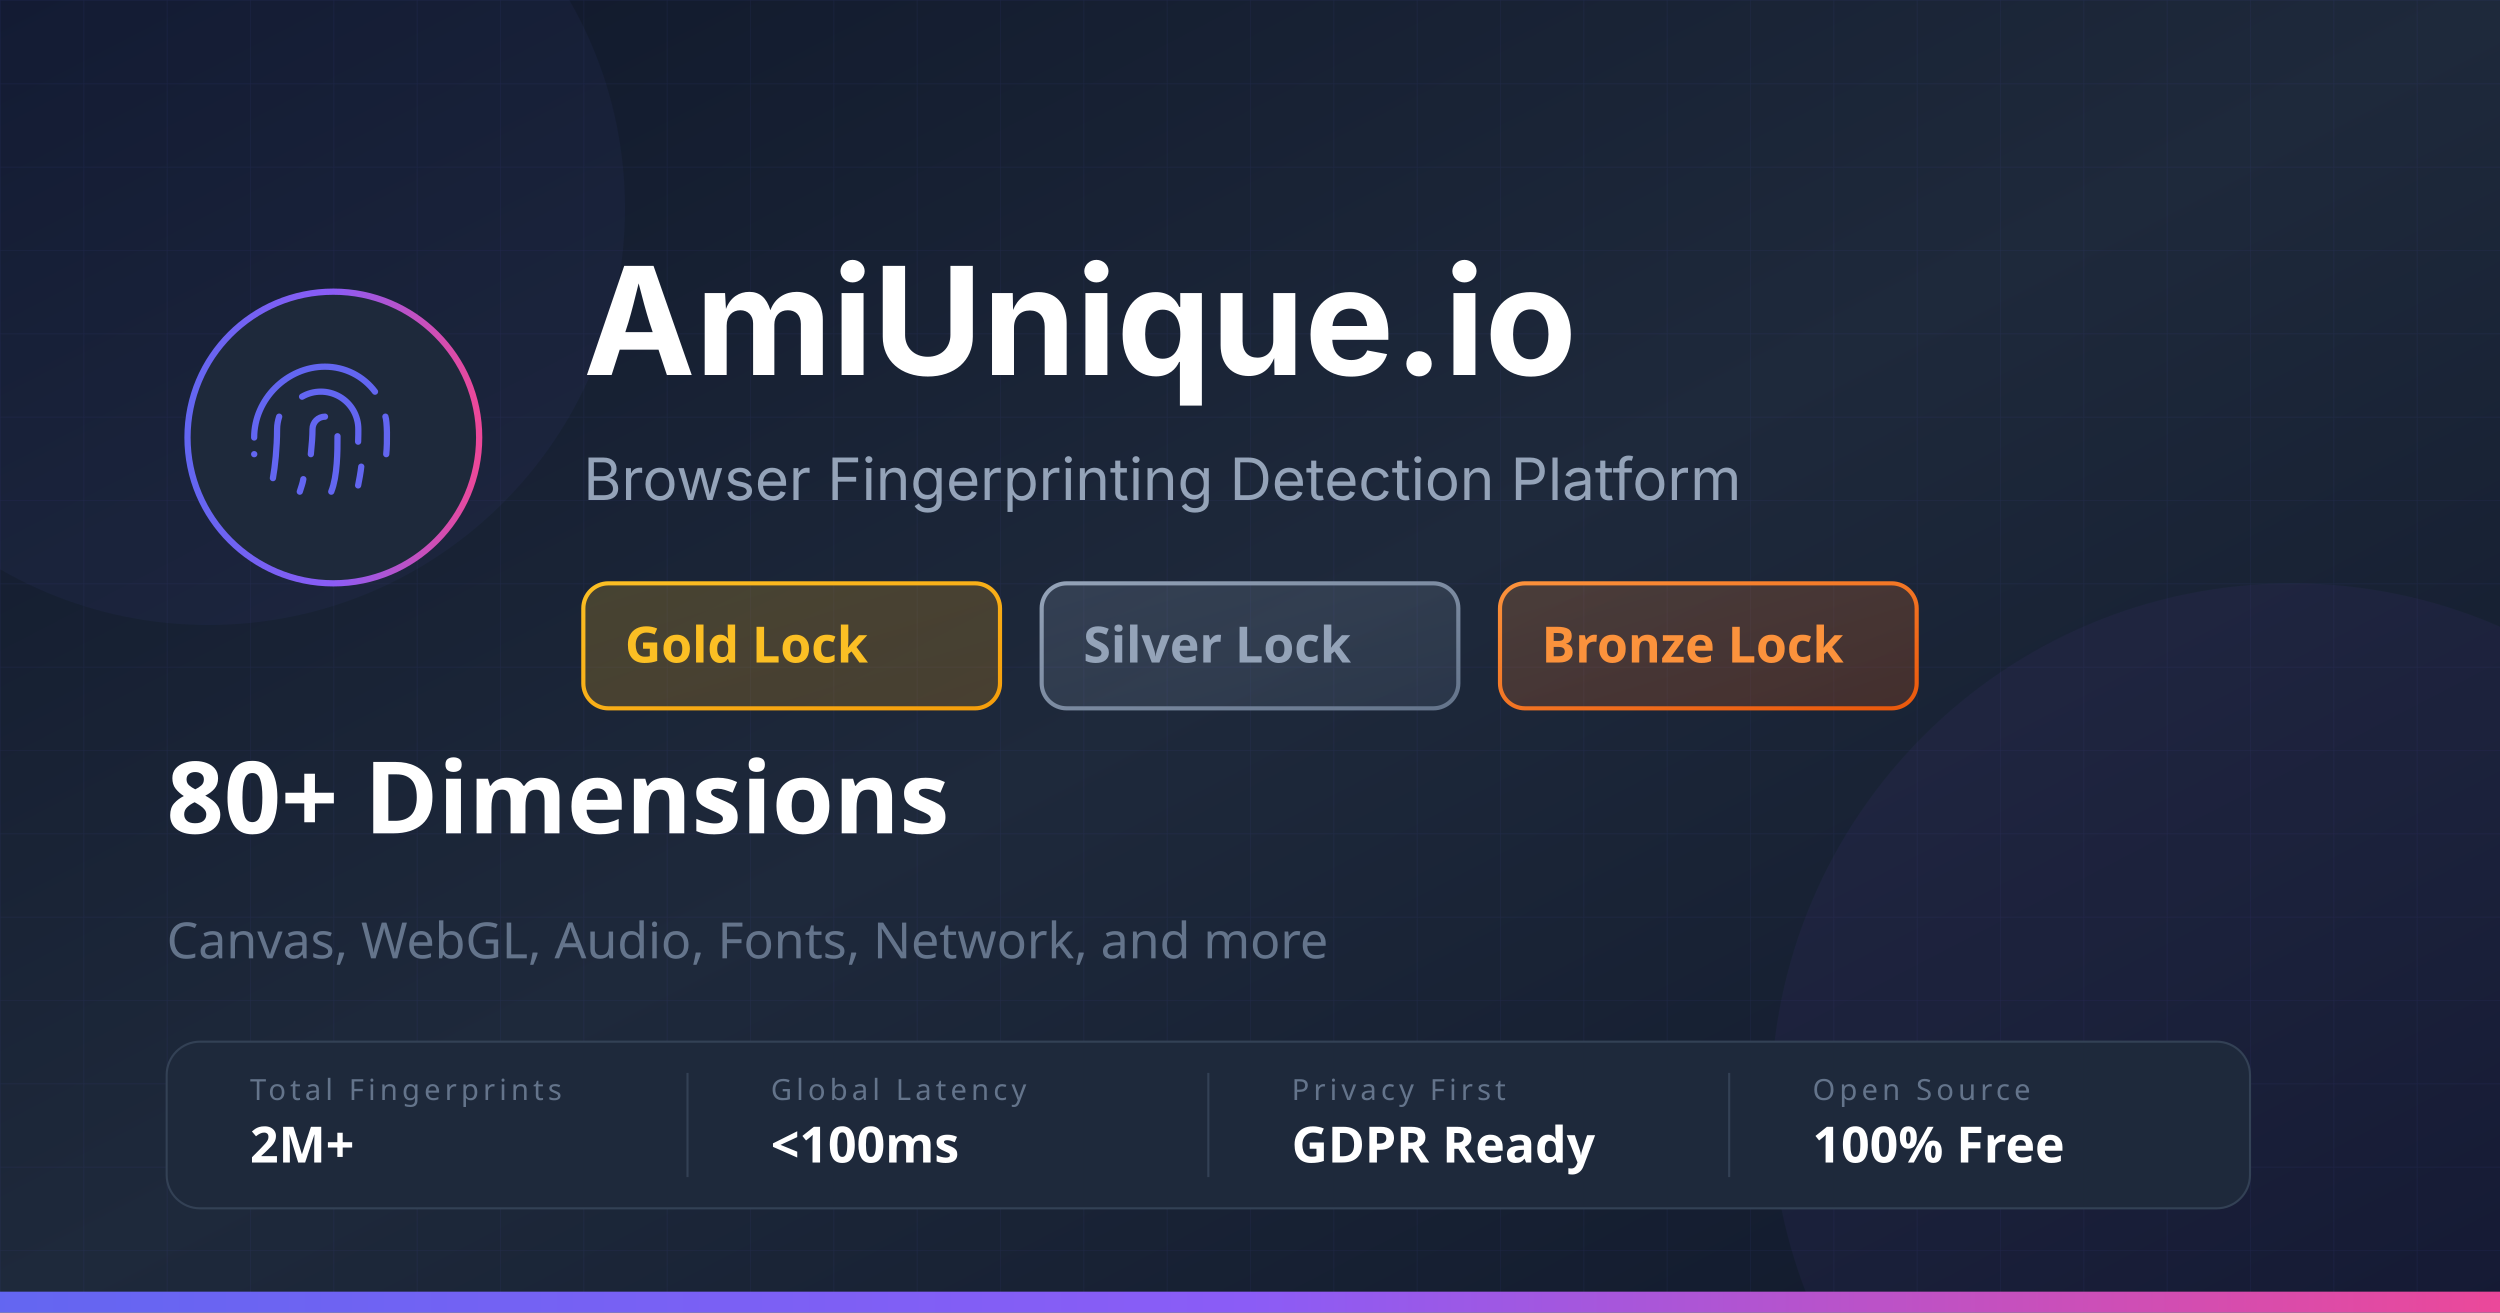
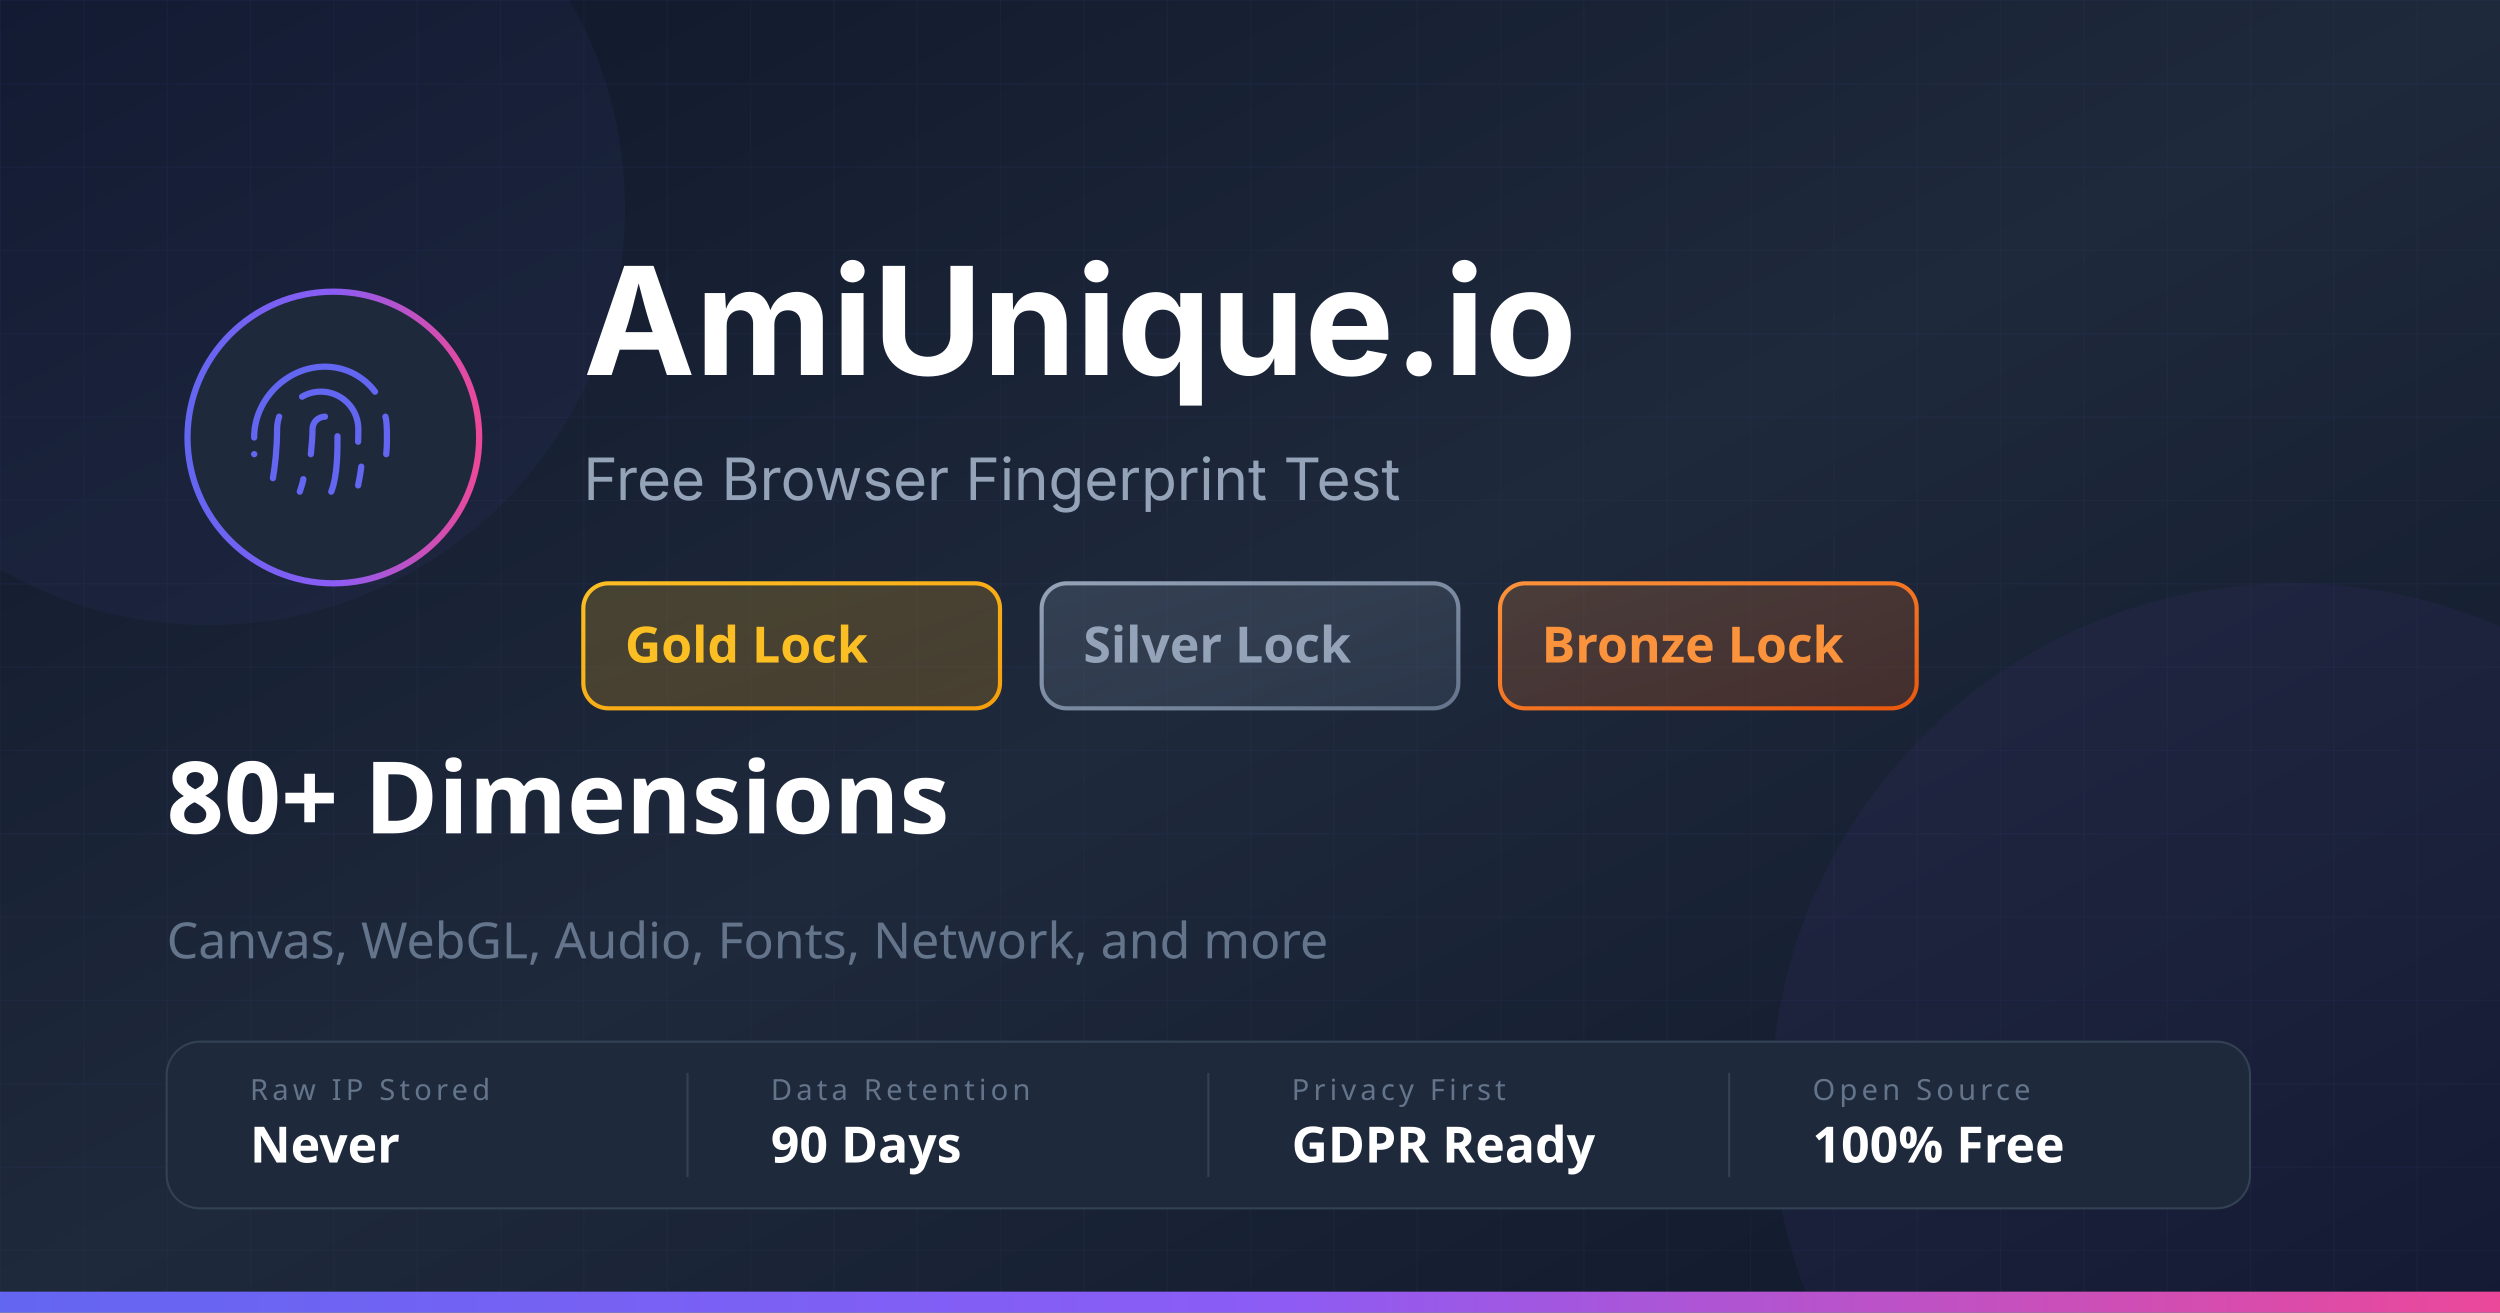
<svg xmlns="http://www.w3.org/2000/svg" width="1200" height="630" viewBox="0 0 1200 630">
  <defs>
    <linearGradient id="bg" x1="0%" y1="0%" x2="100%" y2="100%">
      <stop offset="0%" style="stop-color:#0f172a" />
      <stop offset="50%" style="stop-color:#1e293b" />
      <stop offset="100%" style="stop-color:#0f172a" />
    </linearGradient>
    <linearGradient id="accent" x1="0%" y1="0%" x2="100%" y2="0%">
      <stop offset="0%" style="stop-color:#6366f1" />
      <stop offset="50%" style="stop-color:#8b5cf6" />
      <stop offset="100%" style="stop-color:#ec4899" />
    </linearGradient>
    <linearGradient id="gold" x1="0%" y1="0%" x2="100%" y2="100%">
      <stop offset="0%" style="stop-color:#fbbf24" />
      <stop offset="100%" style="stop-color:#f59e0b" />
    </linearGradient>
    <linearGradient id="silver" x1="0%" y1="0%" x2="100%" y2="100%">
      <stop offset="0%" style="stop-color:#94a3b8" />
      <stop offset="100%" style="stop-color:#64748b" />
    </linearGradient>
    <linearGradient id="bronze" x1="0%" y1="0%" x2="100%" y2="100%">
      <stop offset="0%" style="stop-color:#fb923c" />
      <stop offset="100%" style="stop-color:#ea580c" />
    </linearGradient>
  </defs>
  <rect width="1200" height="630" fill="url(#bg)" />
  <g opacity="0.1">
    <pattern id="grid" width="40" height="40" patternUnits="userSpaceOnUse">
      <path d="M 40 0 L 0 0 0 40" fill="none" stroke="#6366f1" stroke-width="0.5" />
    </pattern>
    <rect width="1200" height="630" fill="url(#grid)" />
  </g>
  <circle cx="100" cy="100" r="200" fill="#6366f1" opacity="0.05" />
  <circle cx="1100" cy="530" r="250" fill="#8b5cf6" opacity="0.05" />
  <g transform="translate(80, 80)">
    <g transform="translate(0, 50)">
      <circle cx="80" cy="80" r="70" fill="#1e293b" stroke="url(#accent)" stroke-width="3" />
      <g transform="translate(40, 40)" stroke="#6366f1" stroke-width="3" fill="none" stroke-linecap="round" stroke-linejoin="round">
        <path d="M2 40C2 21.7 17.7 6 36 6a30 30 0 0 1 24 12" />
        <path d="M11 59.5C12 54 13 45 13 36c0-2.1.4-4.1 1-6" />
        <path d="M51.9 63c.4-1.8 1.3-6.9 1.5-9" />
        <path d="M36 30a6 6 0 0 0-6 6c0 3.1-.3 7.5-.8 12" />
        <path d="M23.9 66c.6-2 1.4-4 1.7-6" />
        <path d="M42 39.4c0 7.1 0 19.1-3 26.6" />
        <path d="M2 48h.03" />
        <path d="M65.4 48c.6-6 .4-16-.4-18" />
        <path d="M25 20.4a18 18 0 0 1 27 15.6c0 1.4 0 3.5-.1 6" />
      </g>
    </g>
    <text x="200" y="100" font-family="system-ui, -apple-system, sans-serif" font-size="72" font-weight="700" fill="white">
      AmiUnique.io
    </text>
    <text x="200" y="160" font-family="system-ui, -apple-system, sans-serif" font-size="28" fill="#94a3b8">
-       Browser Fingerprinting Detection Platform
+       Free Browser Fingerprint Test
    </text>
    <g transform="translate(200, 200)">
      <g transform="translate(0, 0)">
        <rect x="0" y="0" width="200" height="60" rx="12" fill="url(#gold)" opacity="0.2" />
        <rect x="0" y="0" width="200" height="60" rx="12" fill="none" stroke="url(#gold)" stroke-width="2" />
        <text x="20" y="38" font-family="system-ui, sans-serif" font-size="24" fill="#fbbf24" font-weight="600">Gold Lock</text>
      </g>
      <g transform="translate(220, 0)">
        <rect x="0" y="0" width="200" height="60" rx="12" fill="url(#silver)" opacity="0.2" />
        <rect x="0" y="0" width="200" height="60" rx="12" fill="none" stroke="url(#silver)" stroke-width="2" />
        <text x="20" y="38" font-family="system-ui, sans-serif" font-size="24" fill="#94a3b8" font-weight="600">Silver Lock</text>
      </g>
      <g transform="translate(440, 0)">
        <rect x="0" y="0" width="200" height="60" rx="12" fill="url(#bronze)" opacity="0.2" />
        <rect x="0" y="0" width="200" height="60" rx="12" fill="none" stroke="url(#bronze)" stroke-width="2" />
        <text x="20" y="38" font-family="system-ui, sans-serif" font-size="24" fill="#fb923c" font-weight="600">Bronze Lock</text>
      </g>
    </g>
    <g transform="translate(0, 320)">
      <text x="0" y="0" font-family="system-ui, sans-serif" font-size="48" fill="white" font-weight="600">
        80+ Dimensions
      </text>
      <text x="0" y="60" font-family="system-ui, sans-serif" font-size="24" fill="#64748b">
        Canvas, WebGL, Audio, Fonts, Network, and more
      </text>
    </g>
    <g transform="translate(0, 420)">
      <rect x="0" y="0" width="1000" height="80" rx="16" fill="#1e293b" stroke="#334155" stroke-width="1" />
      <g transform="translate(40, 28)">
-         <text font-family="system-ui, sans-serif" font-size="14" fill="#64748b" text-transform="uppercase" letter-spacing="2">Total Fingerprints</text>
-         <text y="30" font-family="system-ui, sans-serif" font-size="24" fill="white" font-weight="700">2M+</text>
+         <text font-family="system-ui, sans-serif" font-size="14" fill="#64748b" text-transform="uppercase" letter-spacing="2">Raw IP Stored</text>
+         <text y="30" font-family="system-ui, sans-serif" font-size="24" fill="white" font-weight="700">Never</text>
      </g>
      <line x1="250" y1="15" x2="250" y2="65" stroke="#334155" stroke-width="1" />
      <g transform="translate(290, 28)">
-         <text font-family="system-ui, sans-serif" font-size="14" fill="#64748b" text-transform="uppercase" letter-spacing="2">Global Latency</text>
-         <text y="30" font-family="system-ui, sans-serif" font-size="24" fill="white" font-weight="700">&lt;100ms</text>
+         <text font-family="system-ui, sans-serif" font-size="14" fill="#64748b" text-transform="uppercase" letter-spacing="2">Data Retention</text>
+         <text y="30" font-family="system-ui, sans-serif" font-size="24" fill="white" font-weight="700">90 Days</text>
      </g>
      <line x1="500" y1="15" x2="500" y2="65" stroke="#334155" stroke-width="1" />
      <g transform="translate(540, 28)">
        <text font-family="system-ui, sans-serif" font-size="14" fill="#64748b" text-transform="uppercase" letter-spacing="2">Privacy First</text>
        <text y="30" font-family="system-ui, sans-serif" font-size="24" fill="white" font-weight="700">GDPR Ready</text>
      </g>
      <line x1="750" y1="15" x2="750" y2="65" stroke="#334155" stroke-width="1" />
      <g transform="translate(790, 28)">
        <text font-family="system-ui, sans-serif" font-size="14" fill="#64748b" text-transform="uppercase" letter-spacing="2">Open Source</text>
        <text y="30" font-family="system-ui, sans-serif" font-size="24" fill="white" font-weight="700">100% Free</text>
      </g>
    </g>
  </g>
  <rect x="0" y="620" width="1200" height="10" fill="url(#accent)" />
</svg>
